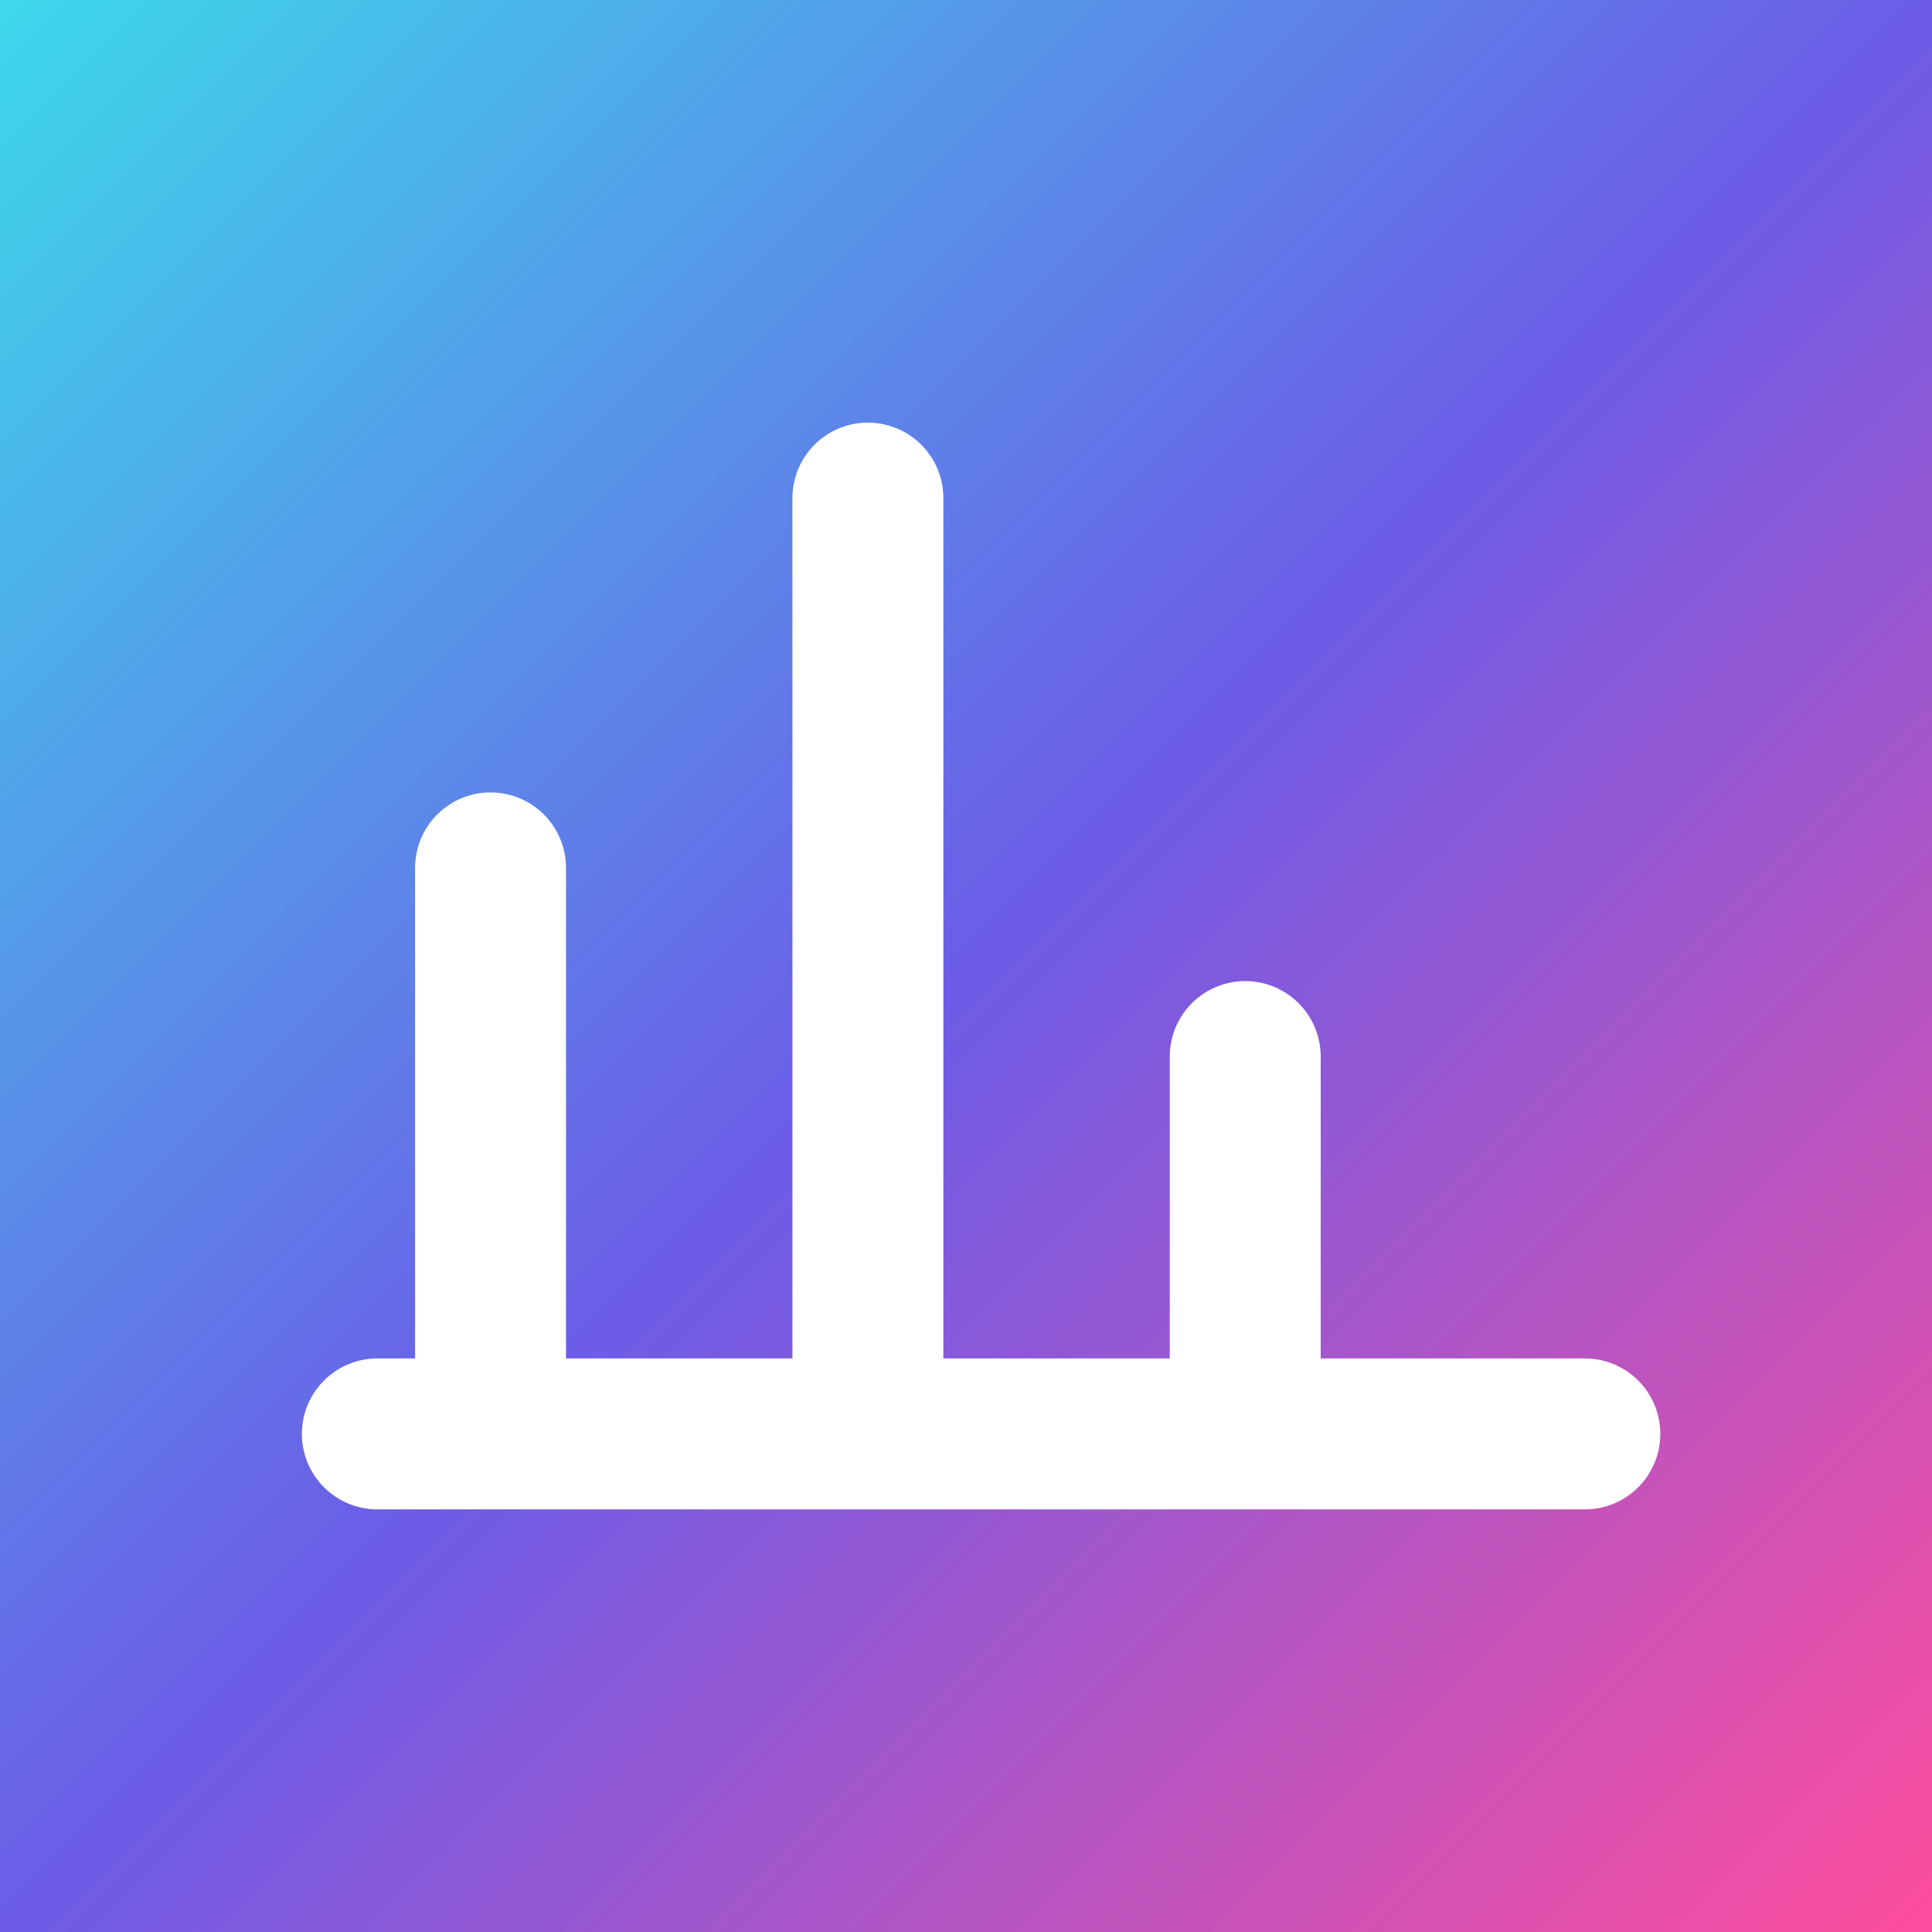
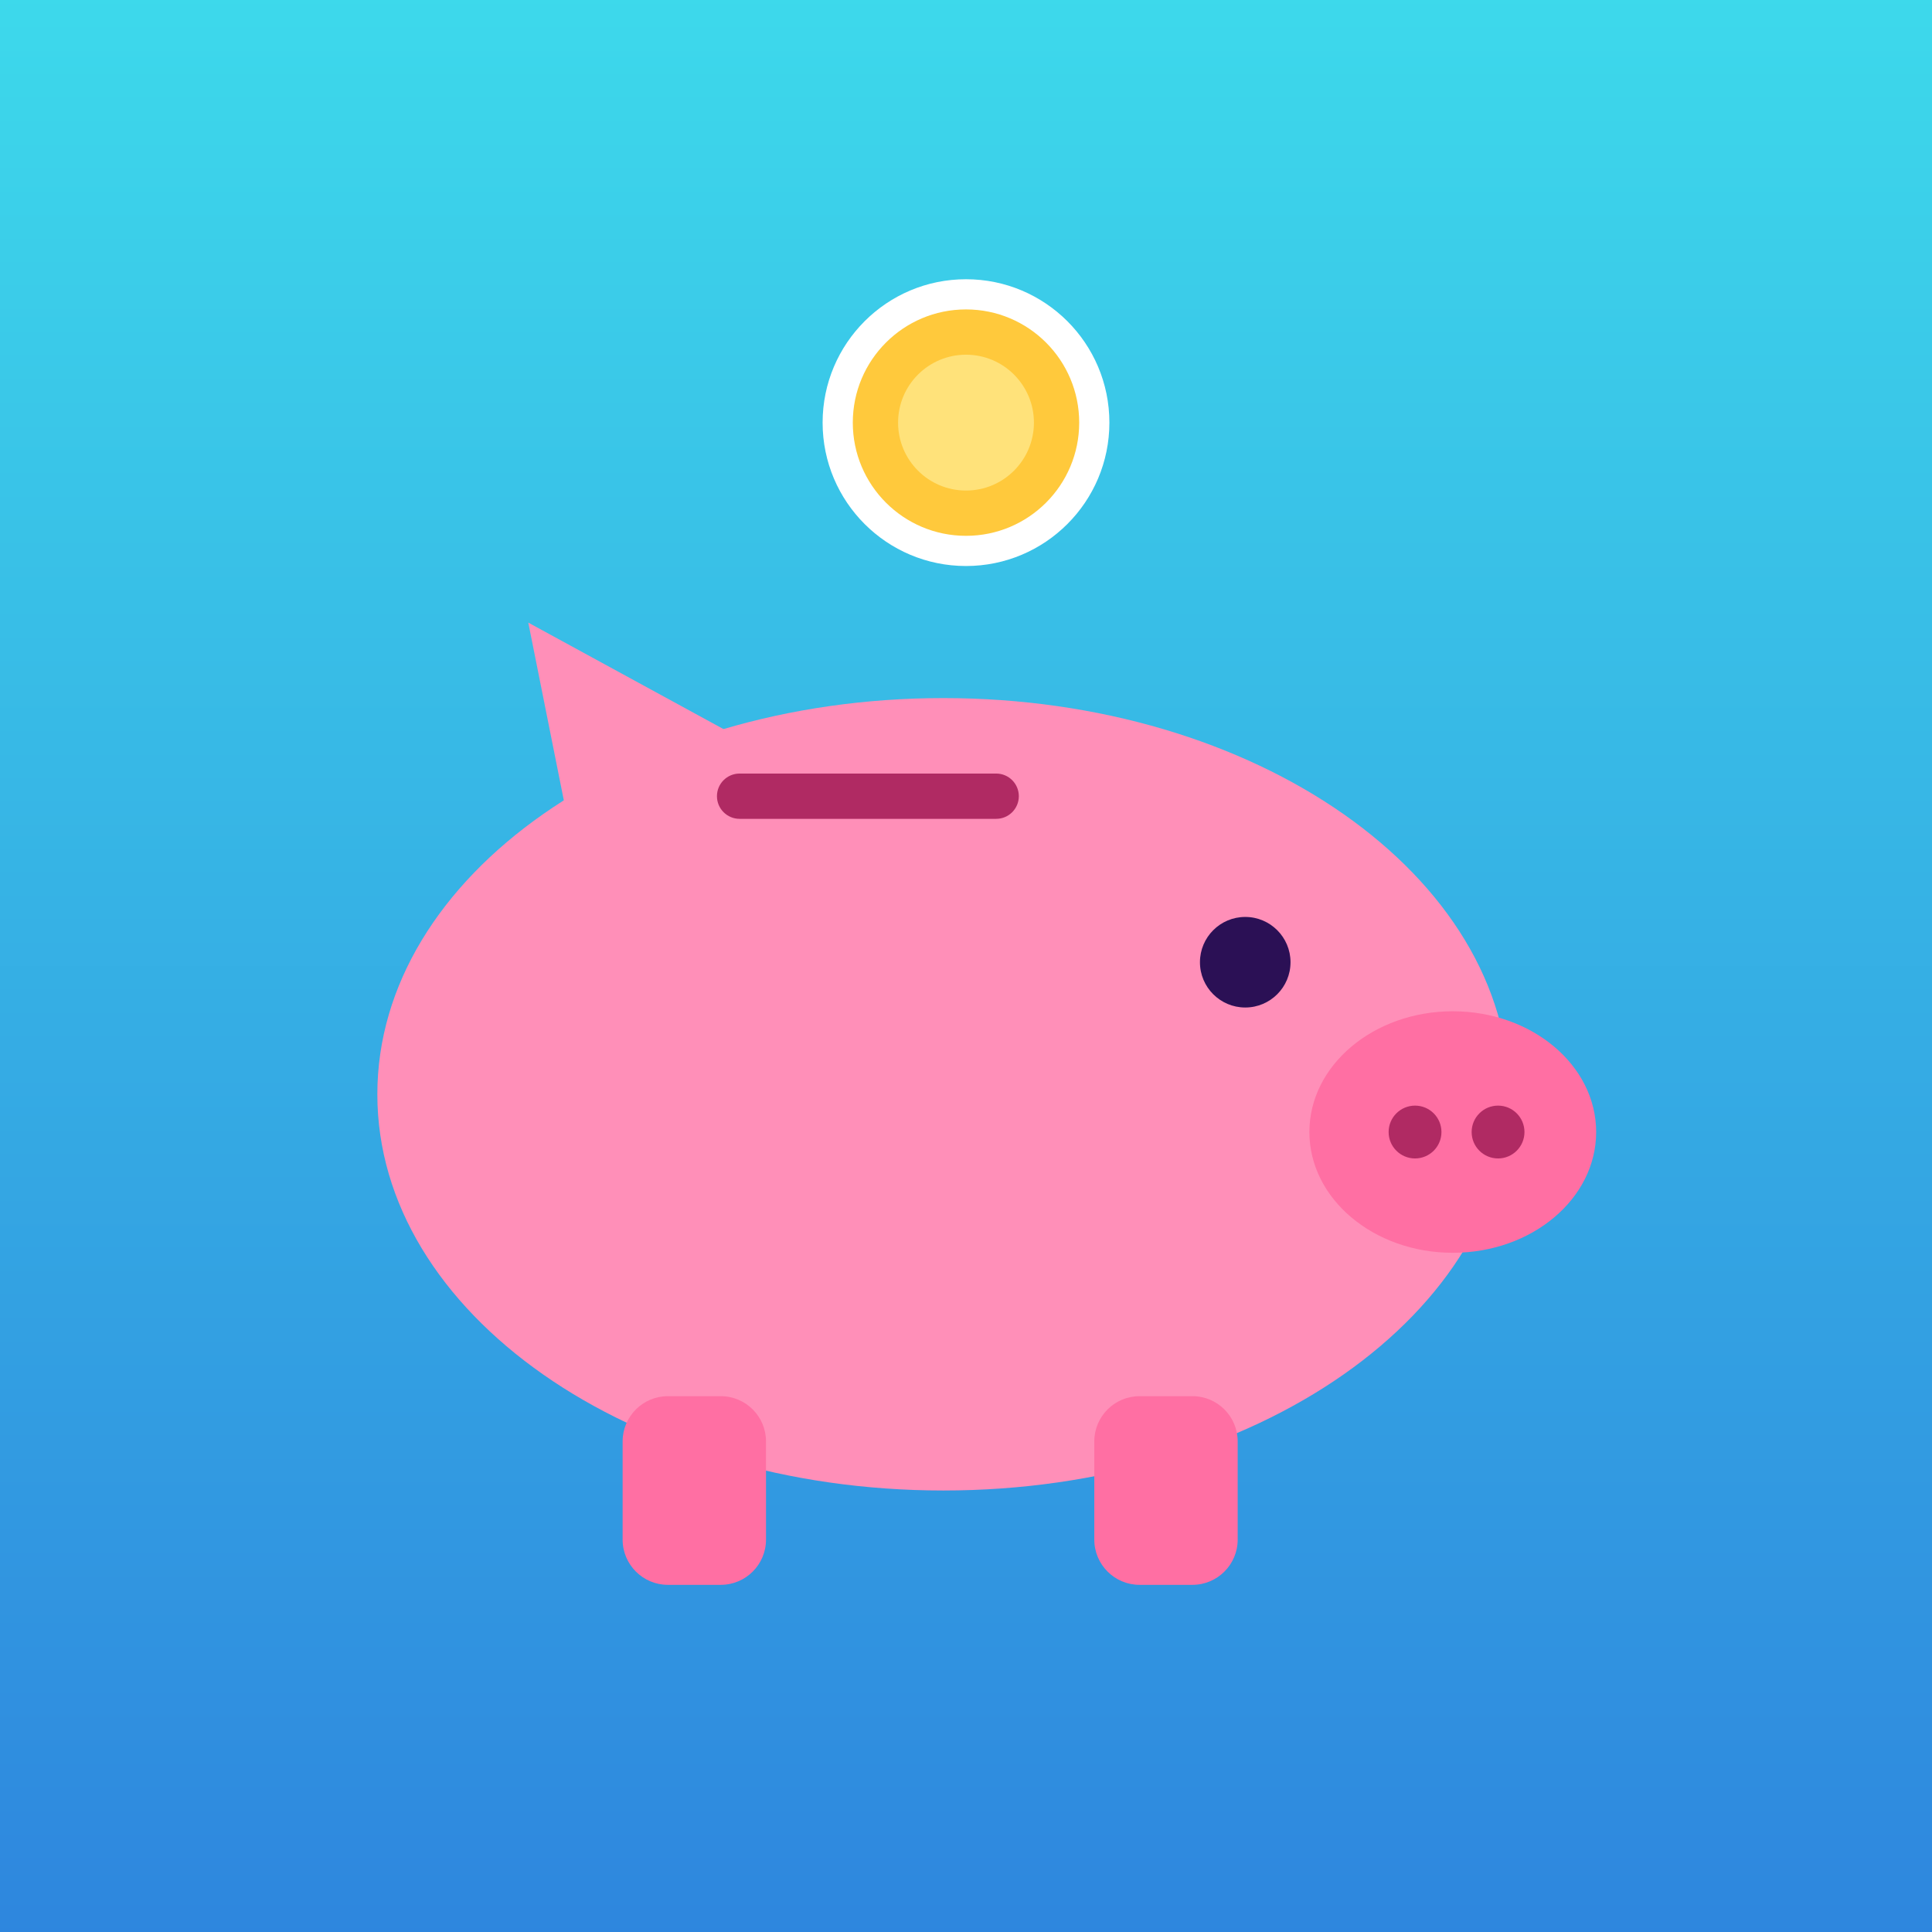
<svg xmlns="http://www.w3.org/2000/svg" viewBox="0 0 512 512">
  <defs>
-     <linearGradient id="g" x1="0" y1="0" x2="1" y2="1">
+     <linearGradient id="g" x1="0" y1="0" x2="0" y2="1">
      <stop offset="0" stop-color="#3DD9EB" />
-       <stop offset=".5" stop-color="#6C5CE7" />
-       <stop offset="1" stop-color="#FF4D9D" />
+       <stop offset="1" stop-color="#2E86DE" />
    </linearGradient>
  </defs>
  <rect width="512" height="512" fill="url(#g)" />
-   <path d="M130 380V230M230 380V132M330 380V280M420 380H100" stroke="#fff" stroke-width="40" stroke-linecap="round" fill="none" />
+   <circle cx="256" cy="112" r="38" fill="#fff" />
+   <circle cx="256" cy="112" r="30" fill="#FFC93C" />
+   <circle cx="256" cy="112" r="18" fill="#FFE27A" />
+   <ellipse cx="250" cy="290" rx="150" ry="105" fill="#FF8FB8" />
+   <path d="M150 215L140 165L195 195Z" fill="#FF8FB8" />
+   <ellipse cx="385" cy="300" rx="38" ry="32" fill="#FF6FA3" />
+   <circle cx="375" cy="300" r="7" fill="#B02A63" />
+   <circle cx="397" cy="300" r="7" fill="#B02A63" />
+   <circle cx="330" cy="255" r="12" fill="#2B1055" />
+   <rect x="190" y="205" width="80" height="12" rx="6" fill="#B02A63" />
+   <rect x="165" y="370" width="38" height="50" rx="12" fill="#FF6FA3" />
+   <rect x="290" y="370" width="38" height="50" rx="12" fill="#FF6FA3" />
</svg>
